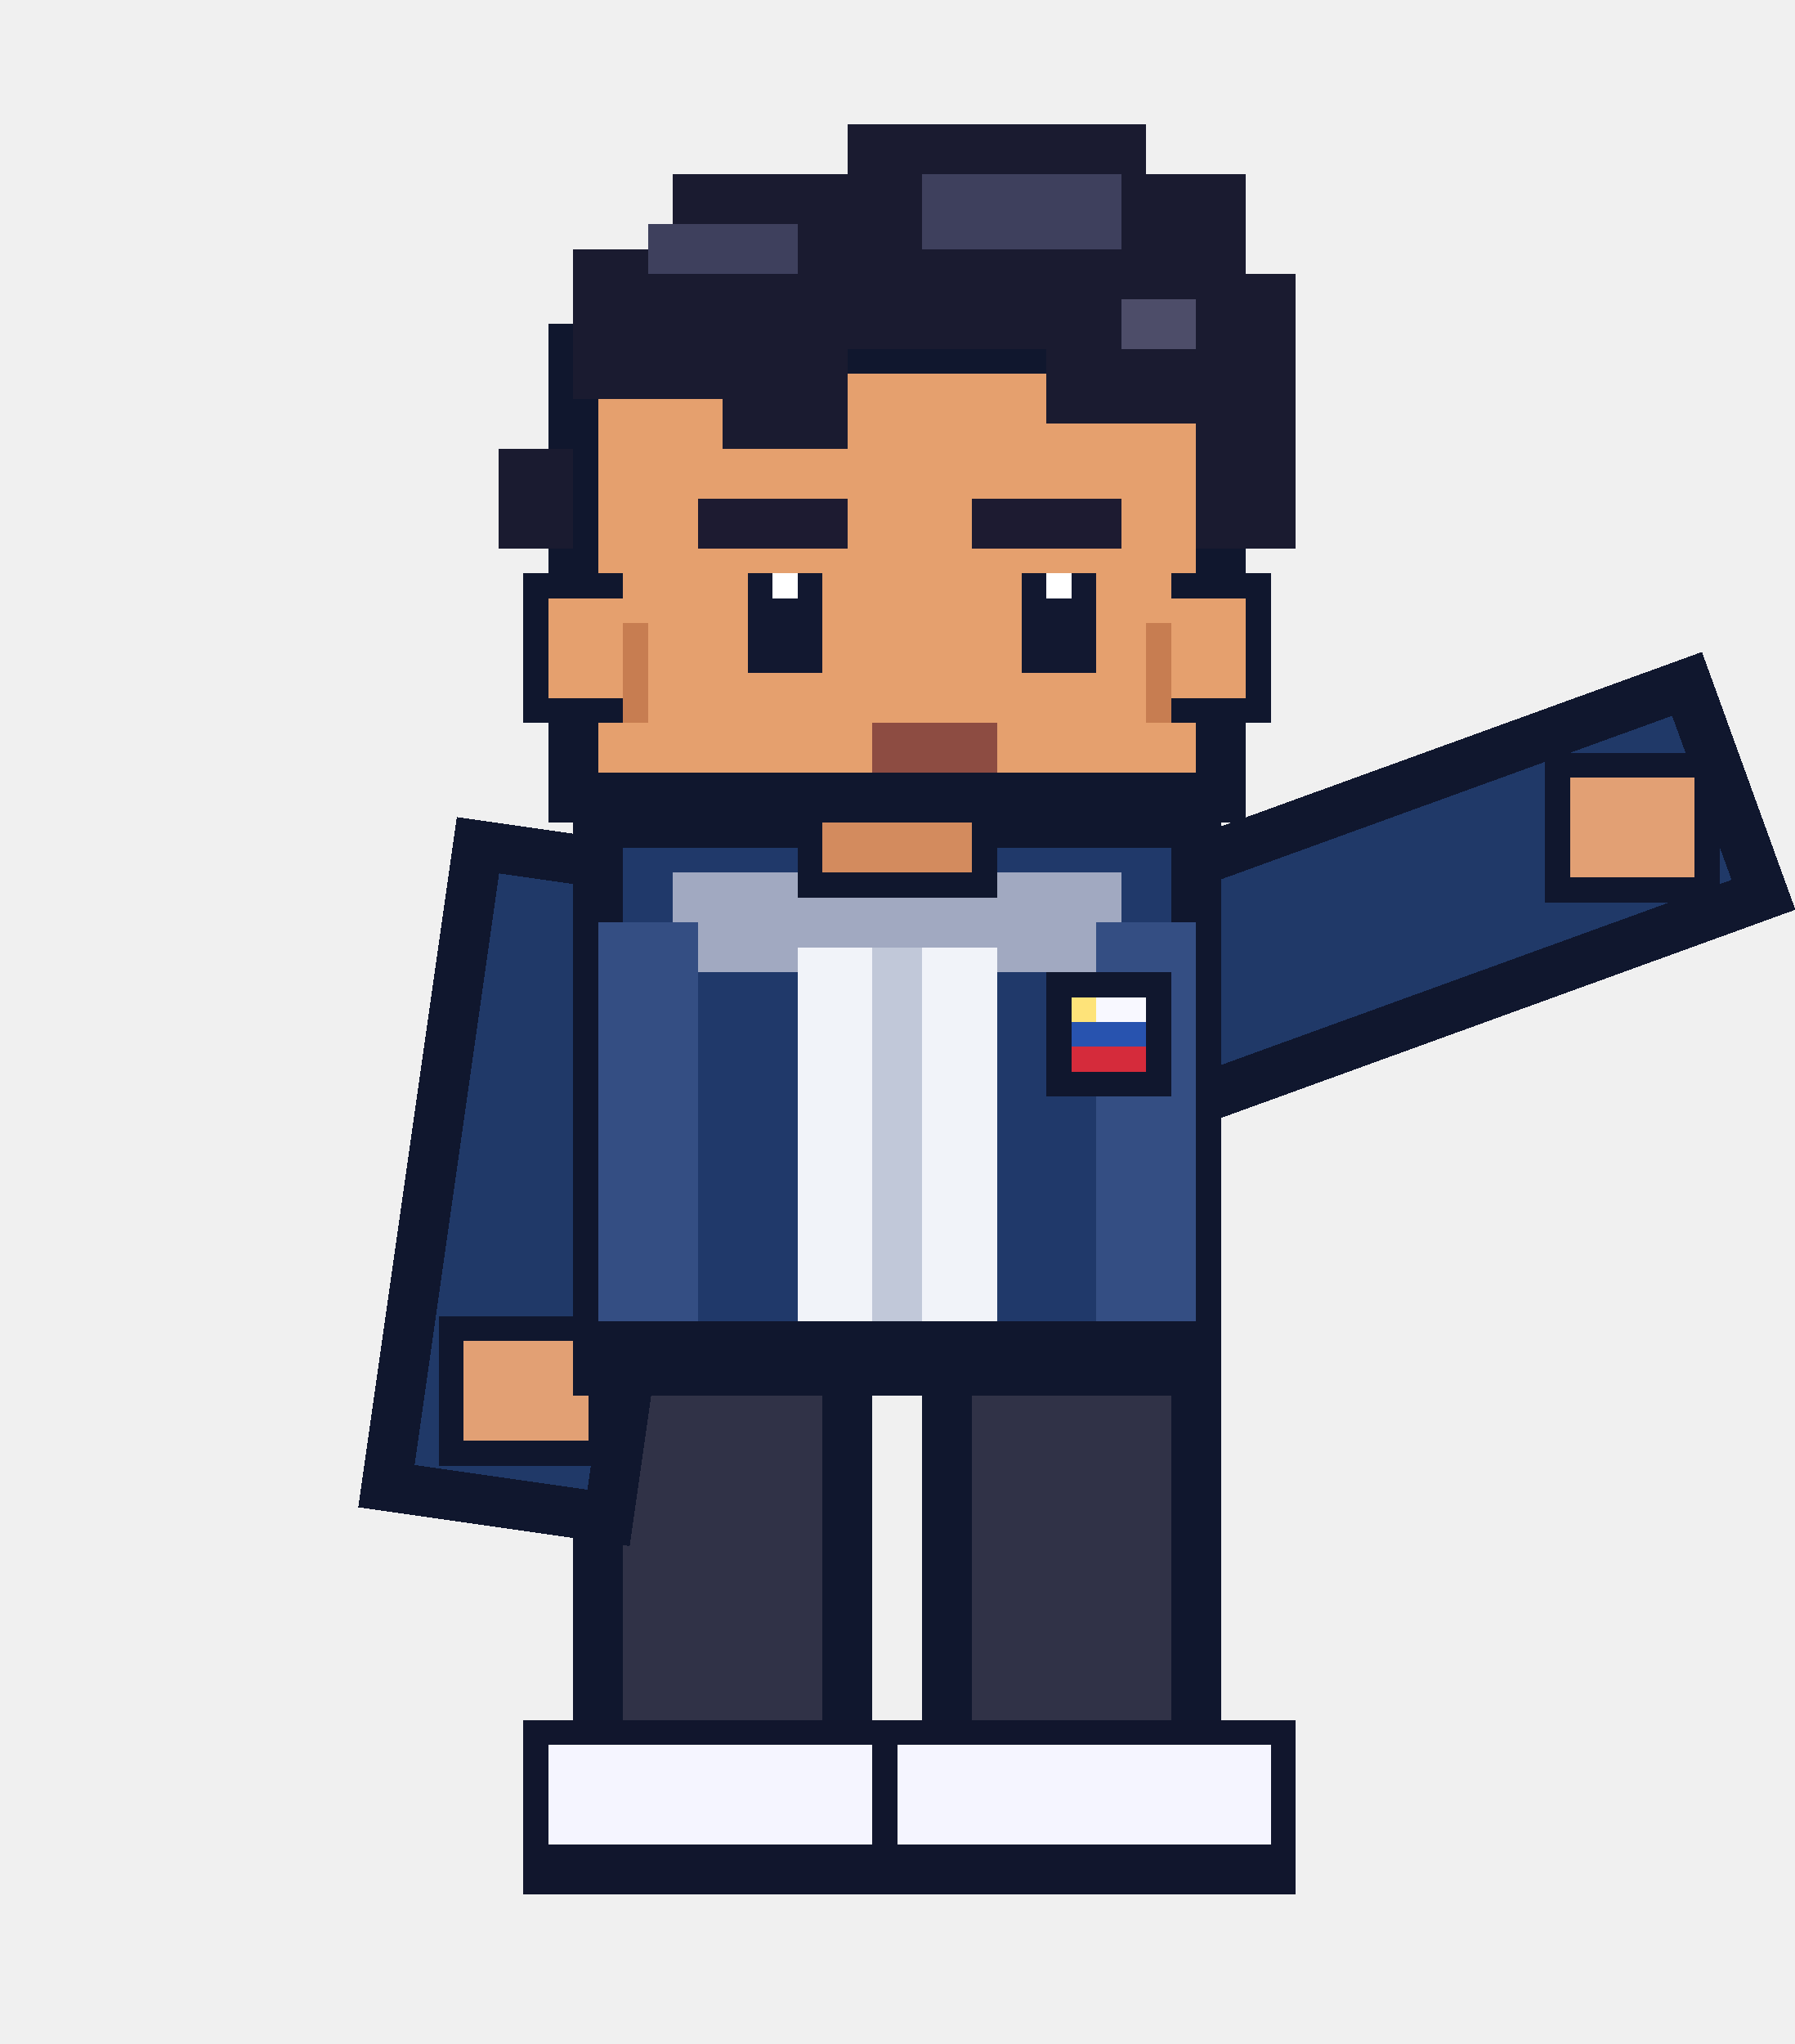
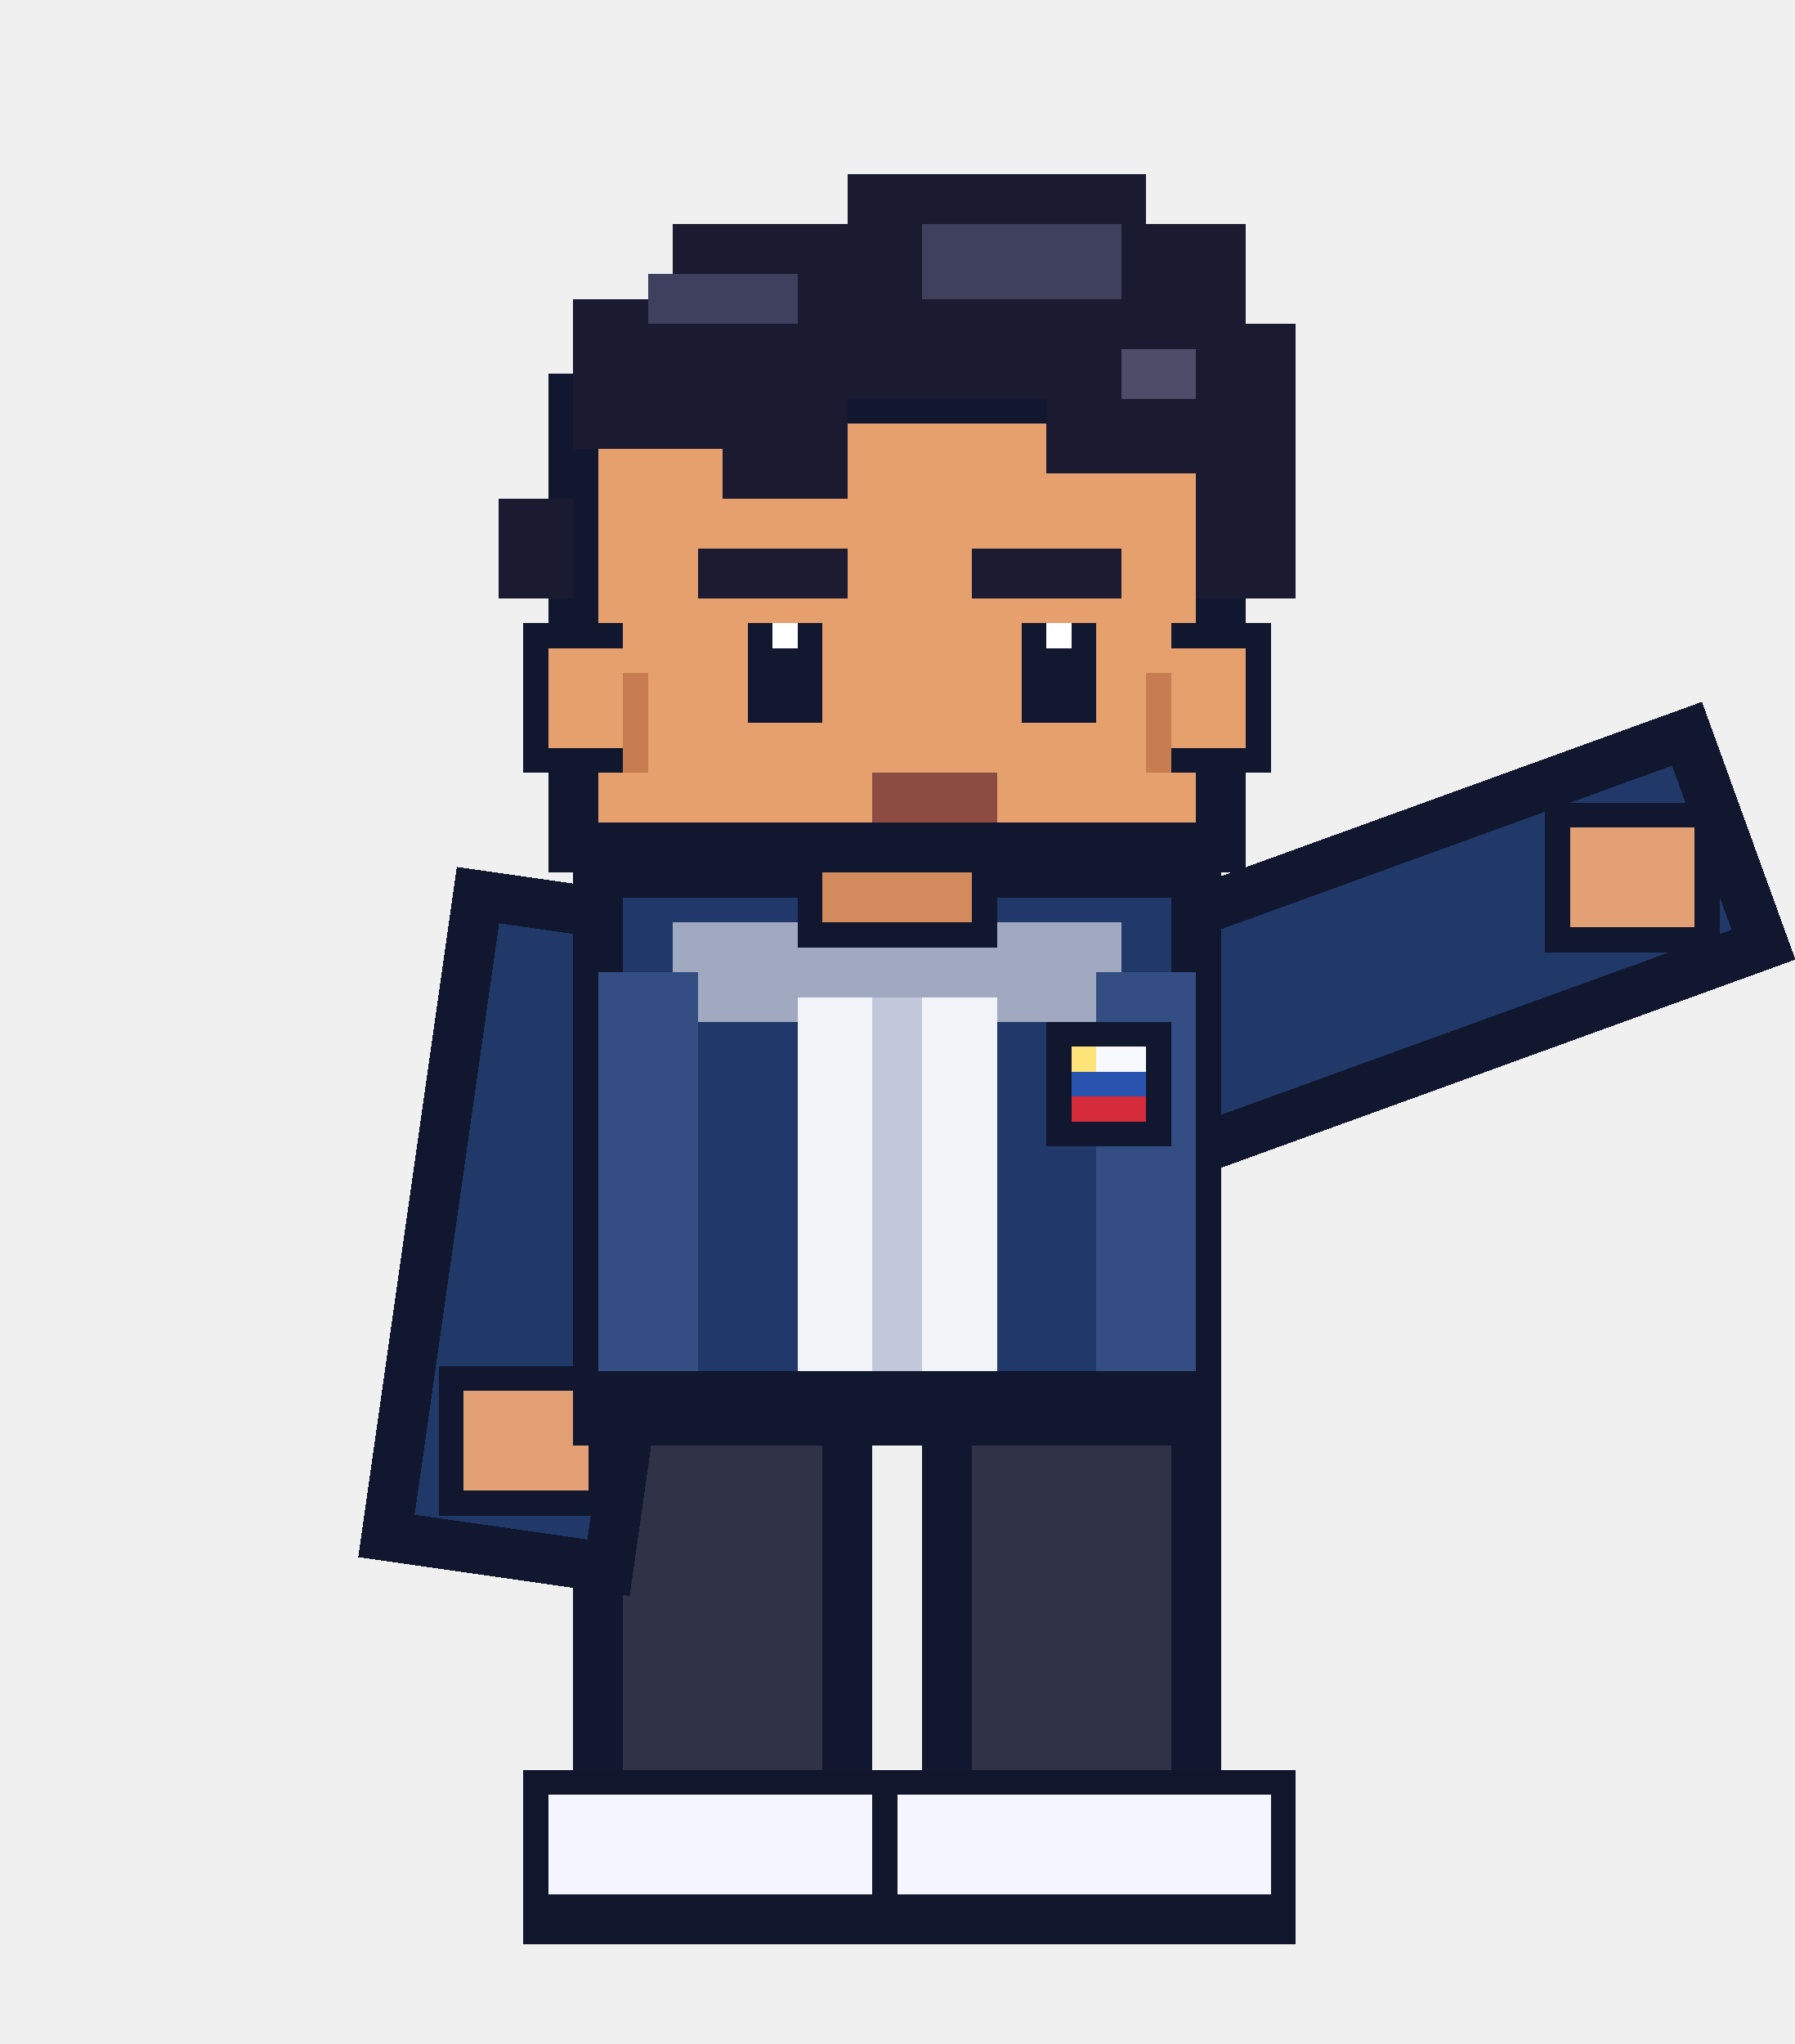
<svg xmlns="http://www.w3.org/2000/svg" viewBox="0 0 72 82" width="288" height="328" shape-rendering="crispEdges" role="img" aria-label="8-bit UrFavXBF think frame 4">
-   <g transform="translate(0 0)">
+   <g transform="translate(0 2)">
    <path d="M29 53L29 69" fill="none" stroke="#10172e" stroke-width="12" stroke-linecap="square" />
    <path d="M29 53L29 69" fill="none" stroke="#303247" stroke-width="8" stroke-linecap="square" />
    <path d="M43 53L43 69" fill="none" stroke="#10172e" stroke-width="12" stroke-linecap="square" />
    <path d="M43 53L43 69" fill="none" stroke="#303247" stroke-width="8" stroke-linecap="square" />
    <rect x="21" y="69" width="17" height="7" fill="#11162d" />
    <rect x="22" y="70" width="15" height="4" fill="#f5f5ff" />
    <rect x="35" y="69" width="17" height="7" fill="#11162d" />
    <rect x="36" y="70" width="15" height="4" fill="#f5f5ff" />
    <path d="M23 39L20.6 55.8" fill="none" stroke="#10172e" stroke-width="11" stroke-linecap="square" />
    <path d="M23 39L20.6 55.8" fill="none" stroke="#203968" stroke-width="7" stroke-linecap="square" />
    <path d="M49 39L65 33.2" fill="none" stroke="#10172e" stroke-width="11" stroke-linecap="square" />
    <path d="M49 39L65 33.2" fill="none" stroke="#203968" stroke-width="7" stroke-linecap="square" />
    <rect x="17.6" y="52.8" width="7" height="6" fill="#10172e" />
    <rect x="18.6" y="53.8" width="5" height="4" fill="#e2a074" />
    <rect x="62" y="30.2" width="7" height="6" fill="#10172e" />
    <rect x="63" y="31.2" width="5" height="4" fill="#e2a074" />
    <path d="M23 32h26v24H23z" fill="#10172e" />
    <rect x="25" y="34" width="22" height="19" fill="#20396a" />
    <rect x="27" y="35" width="18" height="4" fill="#a1a9c1" />
    <rect x="32" y="38" width="8" height="15" fill="#f1f3f9" />
    <rect x="35" y="38" width="2" height="15" fill="#c1c8d9" />
    <rect x="24" y="37" width="4" height="16" fill="#344e83" />
    <rect x="44" y="37" width="4" height="16" fill="#344e83" />
    <rect x="42" y="39" width="5" height="5" fill="#10172e" />
    <rect x="43" y="40" width="3" height="1" fill="#f8f8ff" />
    <rect x="43" y="41" width="3" height="1" fill="#2853af" />
    <rect x="43" y="42" width="3" height="1" fill="#d52b3b" />
    <rect x="43" y="40" width="1" height="1" fill="#fee379" />
    <rect x="32" y="29" width="8" height="7" fill="#10172e" />
    <rect x="33" y="30" width="6" height="5" fill="#d38b5e" />
    <rect x="22" y="13" width="28" height="20" fill="#10172e" />
    <rect x="24" y="15" width="24" height="16" fill="#e5a06e" />
    <rect x="24" y="25" width="2" height="4" fill="#c77d51" />
    <rect x="46" y="25" width="2" height="4" fill="#c77d51" />
    <rect x="21" y="23" width="4" height="6" fill="#10172e" />
    <rect x="22" y="24" width="3" height="4" fill="#e5a06e" />
    <rect x="47" y="23" width="4" height="6" fill="#10172e" />
    <rect x="47" y="24" width="3" height="4" fill="#e5a06e" />
    <path d="M20 18h3V10h4V7h7V5h12v2h4v4h2v11h-4v-5h-6v-3h-8v4h-5v-2h-6v6h-3z" fill="#1a1b30" />
    <rect x="26" y="9" width="6" height="2" fill="#3e405d" />
    <rect x="37" y="7" width="8" height="3" fill="#3e405d" />
    <rect x="45" y="12" width="3" height="2" fill="#4d4d69" />
    <rect x="28" y="20" width="6" height="2" fill="#1d1b31" />
    <rect x="39" y="20" width="6" height="2" fill="#1d1b31" />
    <rect x="30" y="23" width="3" height="4" fill="#121830" />
    <rect x="41" y="23" width="3" height="4" fill="#121830" />
    <rect x="31" y="23" width="1" height="1" fill="#fff" />
    <rect x="42" y="23" width="1" height="1" fill="#fff" />
    <rect x="35" y="29" width="5" height="2" fill="#8d4c42" />
  </g>
</svg>
